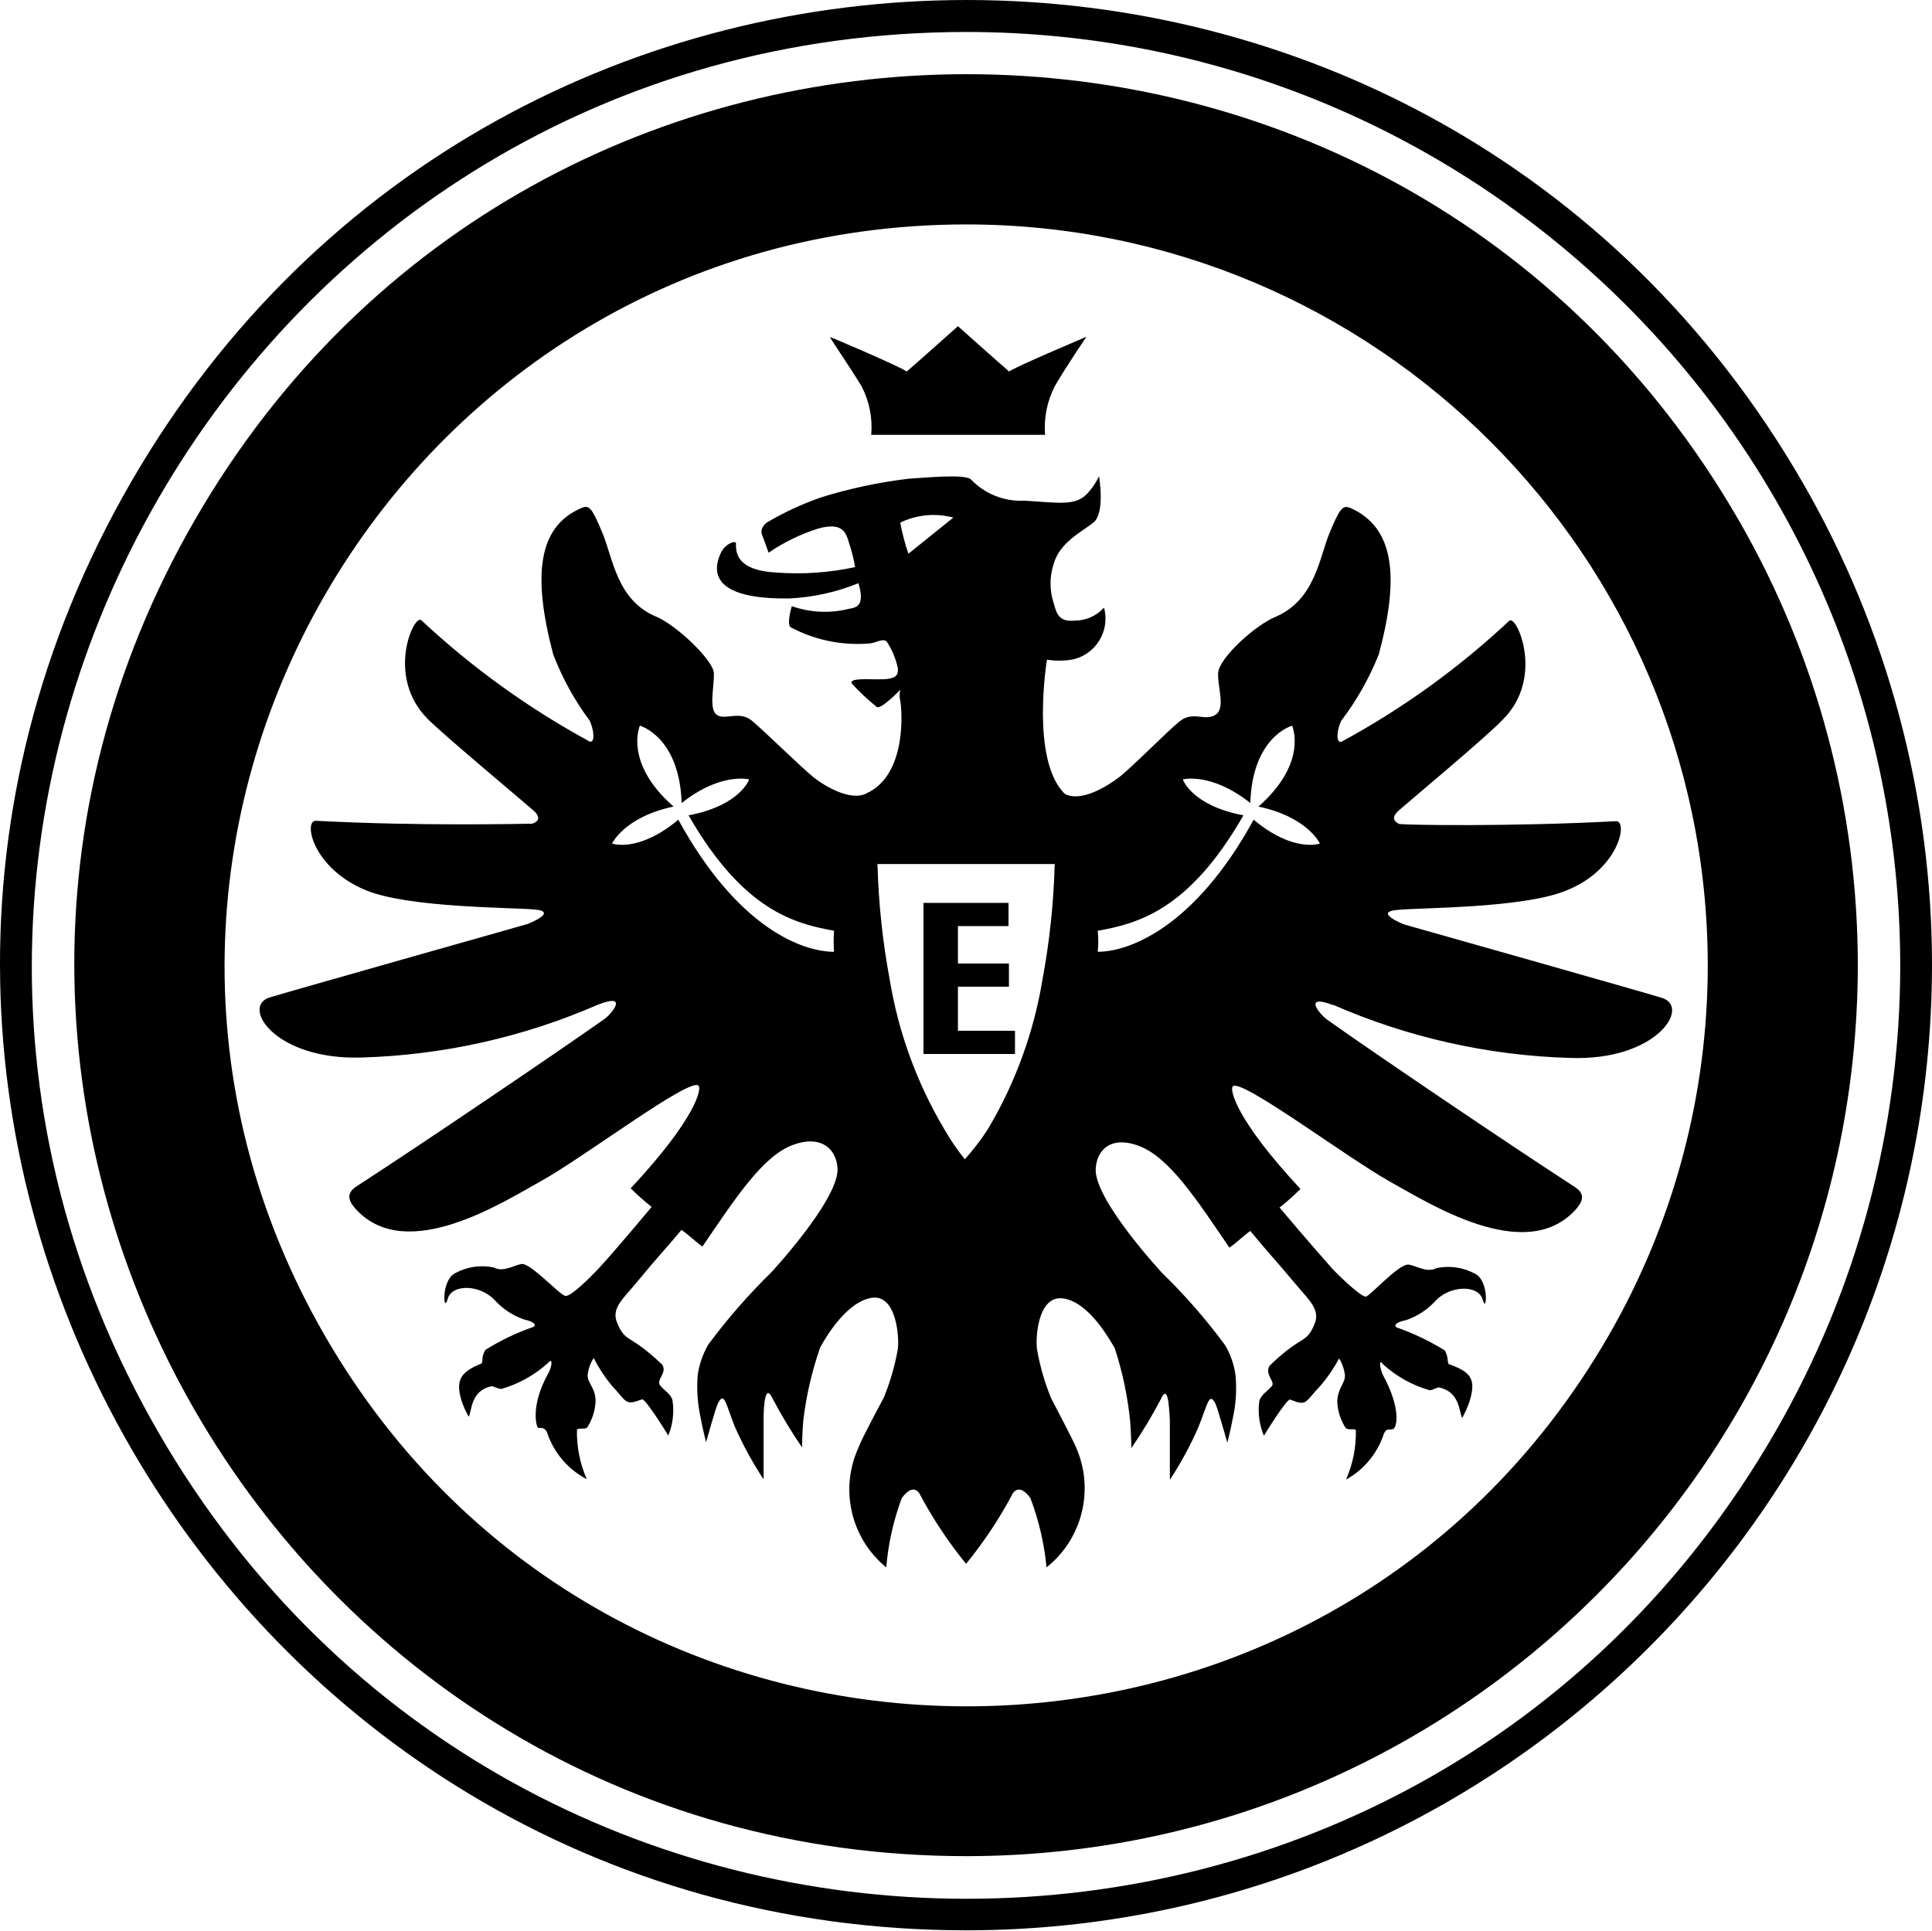
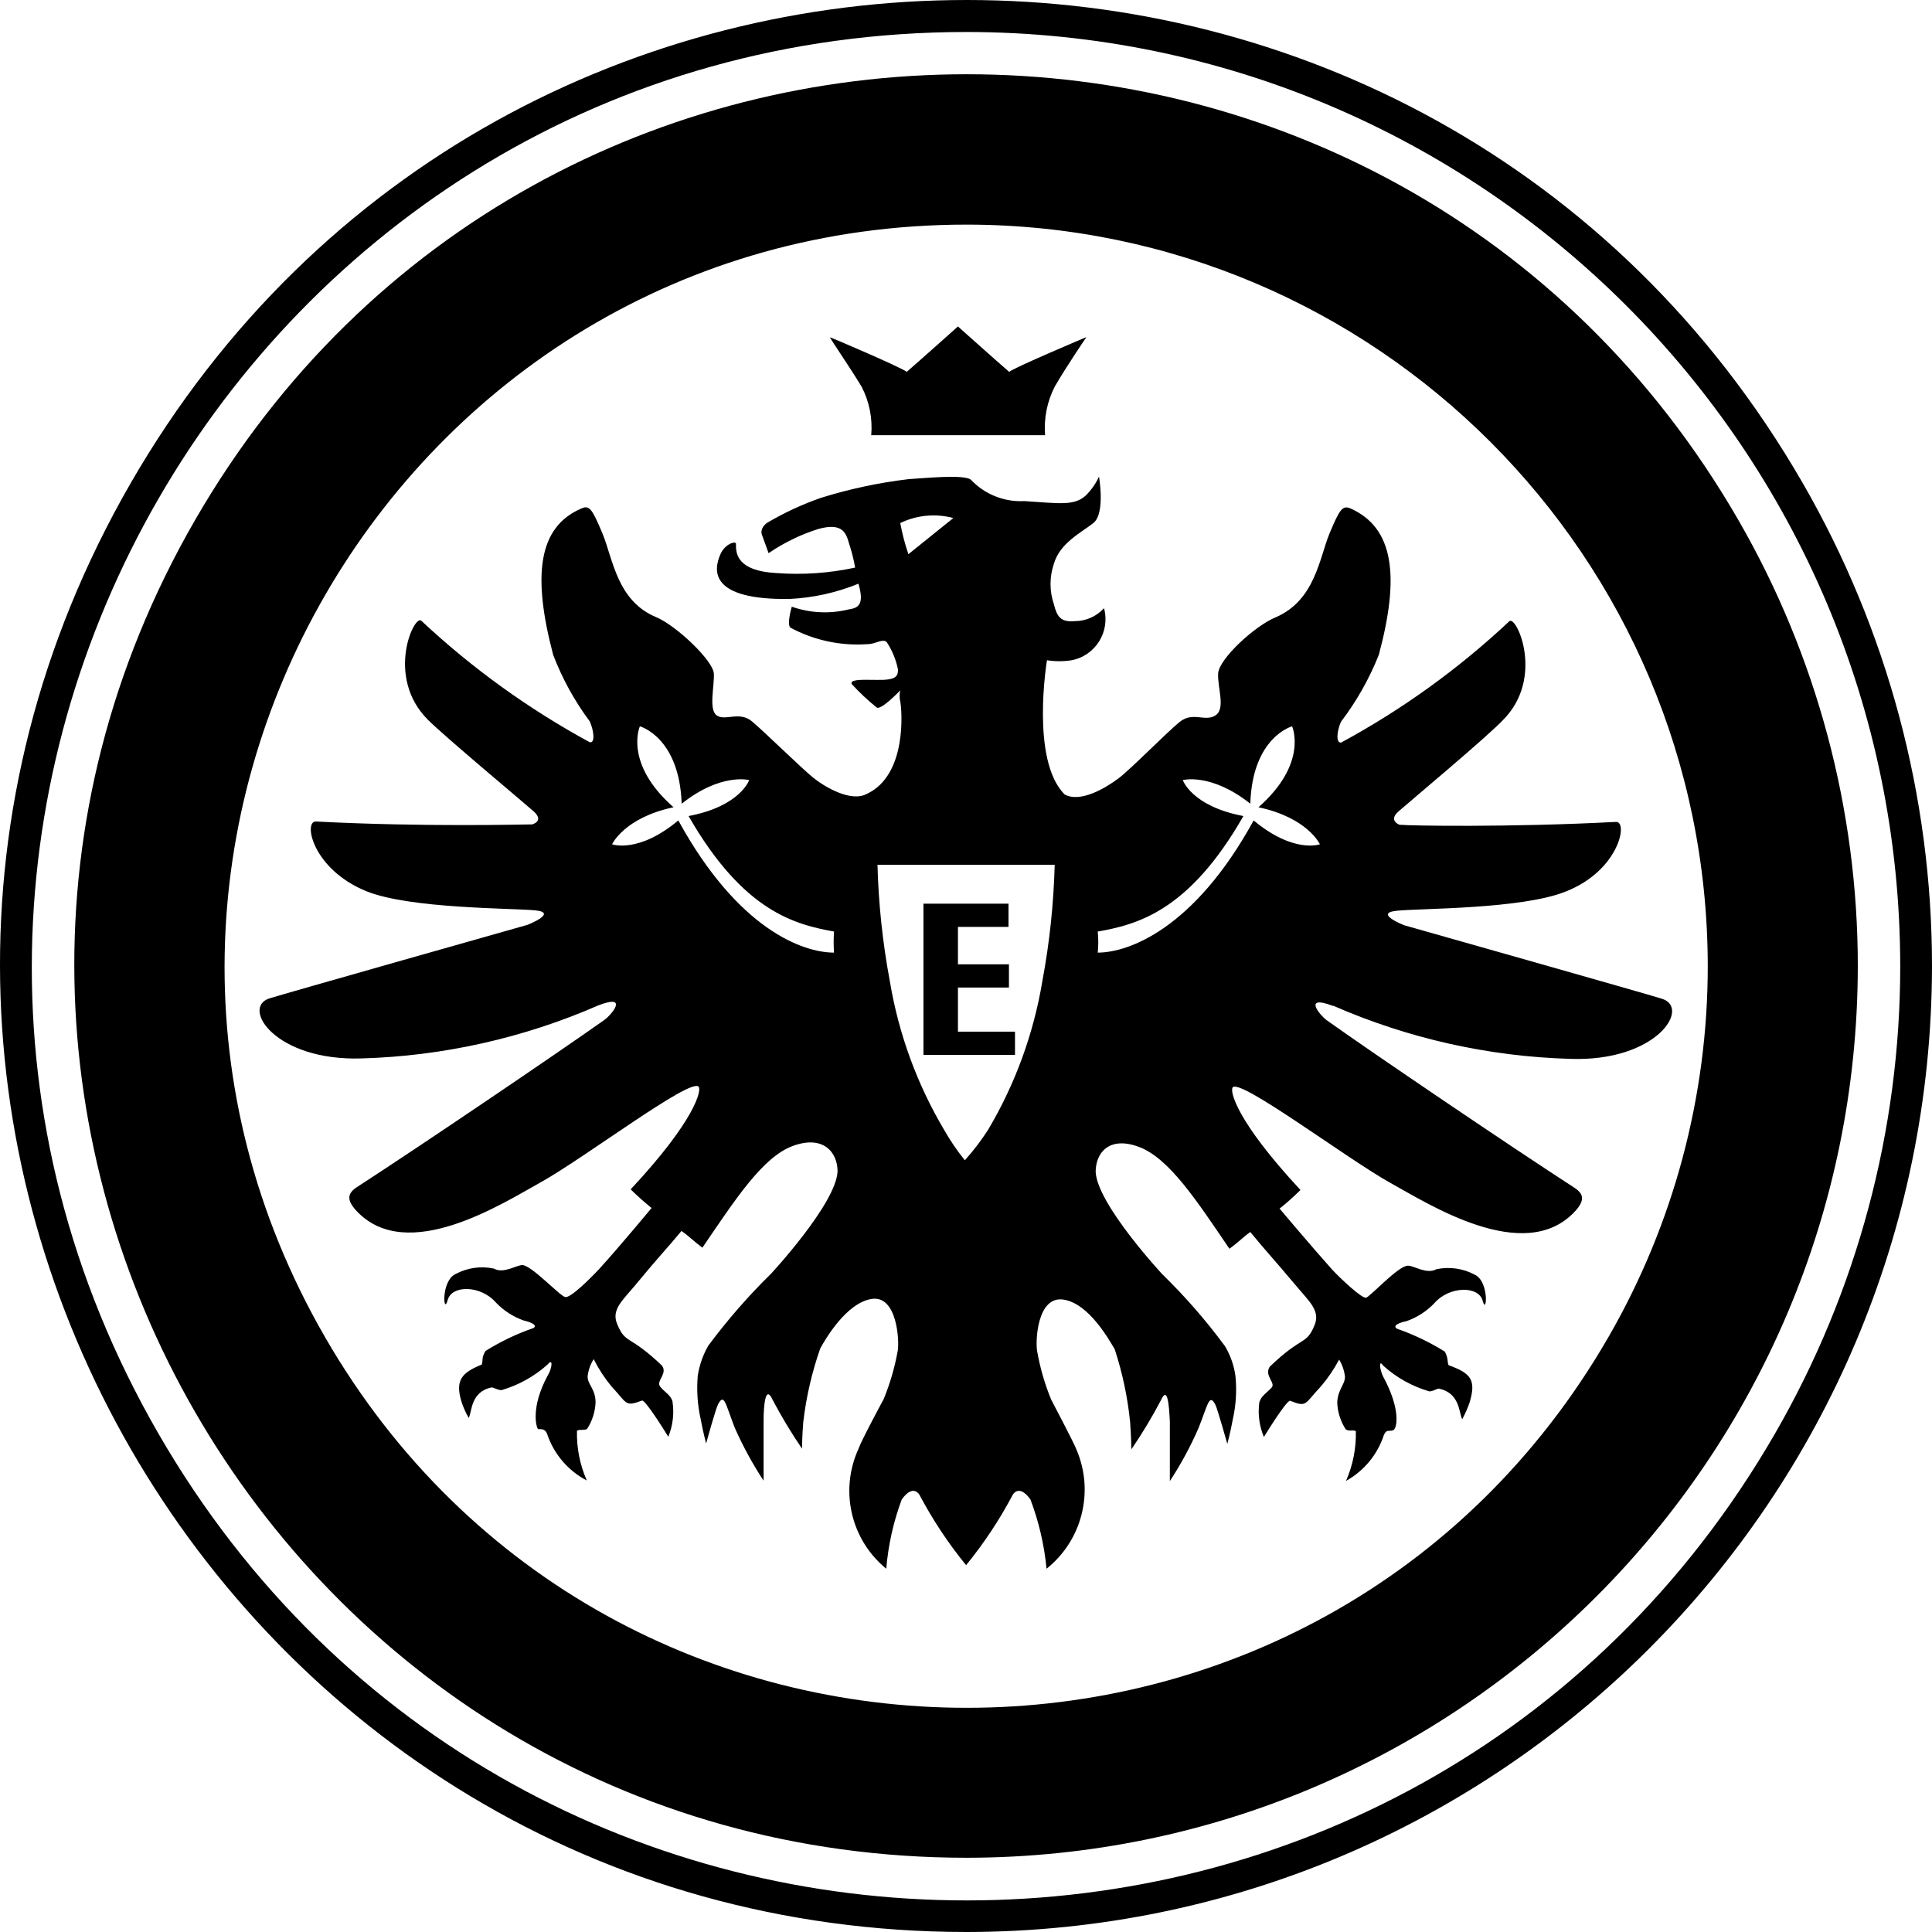
- <svg xmlns="http://www.w3.org/2000/svg" viewBox="643.829 132.605 92.449 92.38" width="92.449" height="92.38">
-   <g>
-     <path class="ef-header__logo-monogram-front" d="M 690.088 134.135 C 655.701 134.135 634.209 171.36 651.402 201.14 C 668.596 230.92 711.58 230.92 728.773 201.14 C 732.695 194.347 734.76 186.64 734.758 178.795 C 734.73 154.138 714.745 134.158 690.088 134.135 M 690.088 224.985 C 654.531 224.985 632.308 186.494 650.086 155.7 C 667.865 124.907 712.311 124.907 730.09 155.7 C 734.144 162.722 736.278 170.687 736.278 178.795 C 736.25 204.294 715.586 224.958 690.088 224.985" fill="currentColor" />
-     <path class="ef-header__logo-monogram-front" d="M 690.088 143.345 C 662.791 143.345 645.73 172.895 659.379 196.535 C 673.027 220.175 707.149 220.175 720.797 196.535 C 723.911 191.142 725.55 185.023 725.548 178.795 C 725.526 159.222 709.661 143.362 690.088 143.345 M 690.088 221.435 C 657.264 221.435 636.748 185.902 653.161 157.475 C 669.573 129.049 710.603 129.049 727.015 157.475 C 730.758 163.958 732.728 171.311 732.728 178.795 C 732.706 202.336 713.628 221.413 690.088 221.435" fill="currentColor" />
-     <path class="ef-header__logo-monogram-front" d="M 707.618 180.705 C 706.118 180.135 707.018 181.185 707.338 181.405 C 709.558 182.985 716.088 187.405 719.178 189.405 C 719.618 189.695 719.678 190.015 719.178 190.545 C 716.758 193.115 712.178 190.165 710.358 189.165 C 708.248 187.985 703.208 184.185 702.818 184.595 C 702.668 184.755 702.958 186.175 706.058 189.505 C 705.742 189.821 705.408 190.119 705.058 190.395 C 705.058 190.395 706.568 192.185 707.568 193.305 C 707.978 193.745 708.998 194.705 709.198 194.655 C 709.398 194.605 710.738 193.125 711.198 193.125 C 711.478 193.115 712.098 193.555 712.558 193.295 C 713.183 193.161 713.835 193.253 714.398 193.555 C 715.108 193.885 714.968 195.535 714.778 194.805 C 714.588 194.075 713.178 194.095 712.468 194.915 C 712.098 195.303 711.643 195.597 711.138 195.775 C 710.668 195.875 710.488 196.015 710.668 196.135 C 711.473 196.416 712.244 196.784 712.968 197.235 C 713.148 197.585 713.068 197.705 713.148 197.885 C 714.218 198.265 714.478 198.595 714.148 199.675 C 714.054 199.948 713.937 200.213 713.798 200.465 C 713.638 200.175 713.698 199.225 712.698 199.005 C 712.598 198.985 712.418 199.135 712.228 199.135 C 711.407 198.898 710.652 198.478 710.018 197.905 C 709.788 197.565 709.848 198.105 710.018 198.435 C 710.868 199.995 710.688 200.925 710.488 200.995 C 710.288 201.065 710.178 200.925 710.048 201.225 C 709.743 202.158 709.096 202.941 708.238 203.415 C 708.568 202.667 708.729 201.854 708.708 201.035 C 708.548 200.955 708.418 201.065 708.228 200.955 C 707.98 200.577 707.838 200.138 707.818 199.685 C 707.838 199.035 708.188 198.825 708.188 198.435 C 708.156 198.145 708.06 197.865 707.908 197.615 C 707.665 198.073 707.373 198.502 707.038 198.895 C 706.248 199.725 706.388 199.915 705.568 199.585 C 705.408 199.515 704.308 201.315 704.308 201.315 C 704.089 200.795 704.013 200.225 704.088 199.665 C 704.168 199.355 704.468 199.185 704.678 198.955 C 704.888 198.725 704.308 198.385 704.588 197.955 C 706.178 196.425 706.328 196.955 706.738 195.955 C 707.008 195.285 706.478 194.835 705.918 194.165 C 704.528 192.515 704.478 192.515 703.658 191.515 C 703.328 191.745 703.138 191.965 702.658 192.315 C 701.108 190.035 699.778 187.985 698.328 187.445 C 696.878 186.905 696.258 187.755 696.258 188.635 C 696.328 190.185 699.448 193.535 699.448 193.535 C 700.54 194.598 701.543 195.749 702.448 196.975 C 702.709 197.414 702.879 197.9 702.948 198.405 C 703.017 199.101 702.973 199.804 702.818 200.485 C 702.698 201.135 702.558 201.645 702.558 201.645 C 702.558 201.645 702.088 199.975 701.988 199.775 C 701.688 199.205 701.628 199.775 701.178 200.895 C 700.793 201.776 700.335 202.622 699.808 203.425 L 699.808 200.565 C 699.768 199.825 699.708 198.825 699.378 199.565 C 698.953 200.372 698.482 201.153 697.968 201.905 C 697.968 201.905 697.958 201.315 697.908 200.615 C 697.789 199.425 697.541 198.252 697.168 197.115 C 696.938 196.745 695.958 194.925 694.708 194.745 C 693.458 194.565 693.368 196.745 693.458 197.215 C 693.598 198.007 693.823 198.781 694.128 199.525 C 694.248 199.755 695.208 201.575 695.338 201.915 C 696.201 203.921 695.615 206.255 693.908 207.615 C 693.799 206.483 693.54 205.37 693.138 204.305 C 692.888 203.945 692.548 203.715 692.298 204.065 C 691.665 205.264 690.915 206.396 690.058 207.445 C 689.201 206.396 688.451 205.264 687.818 204.065 C 687.568 203.715 687.228 203.945 686.978 204.305 C 686.581 205.37 686.332 206.484 686.238 207.615 C 684.542 206.231 683.996 203.876 684.908 201.885 C 685.038 201.495 685.998 199.725 686.118 199.495 C 686.423 198.751 686.647 197.977 686.788 197.185 C 686.868 196.715 686.758 194.525 685.538 194.715 C 684.318 194.905 683.308 196.665 683.078 197.085 C 682.681 198.219 682.409 199.393 682.268 200.585 C 682.208 201.285 682.208 201.875 682.208 201.875 C 681.694 201.123 681.223 200.342 680.798 199.535 C 680.458 198.795 680.368 199.795 680.368 200.535 L 680.368 203.405 C 679.84 202.601 679.378 201.755 678.988 200.875 C 678.548 199.755 678.488 199.185 678.188 199.755 C 678.078 199.955 677.618 201.625 677.618 201.625 C 677.618 201.625 677.478 201.115 677.358 200.465 C 677.205 199.783 677.158 199.082 677.218 198.385 C 677.296 197.882 677.465 197.398 677.718 196.955 C 678.626 195.732 679.629 194.582 680.718 193.515 C 680.718 193.515 683.838 190.165 683.908 188.615 C 683.908 187.715 683.238 186.865 681.778 187.395 C 680.318 187.925 678.998 189.985 677.438 192.265 C 676.978 191.915 676.778 191.695 676.438 191.465 C 675.618 192.455 675.568 192.435 674.178 194.115 C 673.618 194.785 673.078 195.235 673.358 195.905 C 673.768 196.905 673.918 196.385 675.508 197.905 C 675.788 198.295 675.208 198.635 675.418 198.905 C 675.628 199.175 675.928 199.305 676.008 199.615 C 676.096 200.187 676.027 200.771 675.808 201.305 C 675.808 201.305 674.708 199.505 674.548 199.575 C 673.718 199.885 673.858 199.715 673.078 198.885 C 672.752 198.487 672.47 198.055 672.238 197.595 C 672.079 197.843 671.98 198.123 671.948 198.415 C 671.938 198.805 672.328 199.015 672.328 199.665 C 672.308 200.118 672.166 200.557 671.918 200.935 C 671.728 201.015 671.598 200.935 671.438 201.015 C 671.417 201.834 671.578 202.647 671.908 203.395 C 671.009 202.926 670.328 202.127 670.008 201.165 C 669.888 200.865 669.648 200.965 669.578 200.935 C 669.508 200.905 669.188 199.945 670.038 198.375 C 670.248 198.045 670.308 197.505 670.038 197.845 C 669.403 198.416 668.647 198.836 667.828 199.075 C 667.638 199.075 667.458 198.945 667.348 198.945 C 666.338 199.165 666.418 200.115 666.258 200.405 C 666.113 200.156 665.996 199.891 665.908 199.615 C 665.608 198.615 665.908 198.245 666.878 197.855 C 666.958 197.675 666.848 197.555 667.058 197.205 C 667.78 196.753 668.552 196.384 669.358 196.105 C 669.538 195.985 669.318 195.845 668.888 195.745 C 668.383 195.567 667.928 195.273 667.558 194.885 C 666.848 194.065 665.448 194.025 665.248 194.775 C 665.048 195.525 664.918 193.855 665.628 193.525 C 666.191 193.222 666.843 193.13 667.468 193.265 C 667.918 193.525 668.538 193.095 668.828 193.095 C 669.288 193.125 670.618 194.575 670.878 194.625 C 671.138 194.675 672.098 193.715 672.508 193.275 C 673.528 192.155 675.008 190.365 675.008 190.365 C 674.66 190.086 674.326 189.789 674.008 189.475 C 677.118 186.145 677.408 184.725 677.258 184.565 C 676.858 184.135 671.828 187.955 669.708 189.135 C 667.898 190.135 663.318 193.085 660.898 190.515 C 660.398 189.985 660.458 189.665 660.898 189.375 C 663.988 187.375 670.528 182.945 672.748 181.375 C 673.068 181.155 673.958 180.105 672.468 180.675 C 668.885 182.24 665.036 183.102 661.128 183.215 C 656.998 183.345 655.358 180.785 656.718 180.345 C 657.268 180.165 669.078 176.825 669.078 176.825 C 669.078 176.825 670.548 176.245 669.448 176.135 C 668.348 176.025 663.438 176.065 661.348 175.215 C 658.788 174.165 658.338 171.885 658.938 171.885 C 664.078 172.155 668.898 172.025 669.198 172.025 L 669.288 172.025 C 669.288 172.025 669.908 171.875 669.348 171.385 C 668.788 170.895 665.088 167.805 664.298 167.015 C 662.258 164.965 663.648 161.965 663.988 162.285 C 666.417 164.556 669.126 166.508 672.048 168.095 C 672.318 168.155 672.248 167.535 672.048 167.095 C 671.321 166.121 670.732 165.051 670.298 163.915 C 669.308 160.155 669.558 157.805 671.658 156.915 C 672.028 156.755 672.158 156.915 672.658 158.115 C 673.158 159.315 673.348 161.335 675.228 162.115 C 676.188 162.515 677.958 164.195 677.988 164.815 C 678.018 165.435 677.728 166.535 678.128 166.815 C 678.528 167.095 679.208 166.595 679.808 167.095 C 680.408 167.595 682.188 169.345 682.748 169.795 C 683.308 170.245 684.558 170.975 685.308 170.565 C 687.248 169.665 686.988 166.545 686.908 166.145 C 686.866 165.971 686.866 165.79 686.908 165.615 C 686.908 165.615 685.958 166.615 685.768 166.425 C 685.344 166.083 684.946 165.708 684.578 165.305 C 684.538 165.115 684.858 165.095 685.798 165.115 C 686.738 165.135 686.798 164.925 686.798 164.615 C 686.705 164.148 686.522 163.703 686.258 163.305 C 686.048 163.125 685.738 163.405 685.348 163.405 C 684.065 163.498 682.781 163.224 681.648 162.615 C 681.468 162.435 681.718 161.615 681.718 161.615 C 682.593 161.922 683.538 161.967 684.438 161.745 C 684.908 161.675 685.198 161.515 684.908 160.515 C 683.854 160.945 682.735 161.192 681.598 161.245 C 677.828 161.295 677.938 159.915 678.308 159.095 C 678.518 158.615 679.048 158.445 679.048 158.615 C 679.028 159.095 679.128 159.905 680.968 160.005 C 682.234 160.101 683.507 160.013 684.748 159.745 C 684.682 159.366 684.589 158.991 684.468 158.625 C 684.318 158.115 684.178 157.575 682.998 157.895 C 682.148 158.162 681.343 158.553 680.608 159.055 L 680.288 158.175 C 680.288 158.175 680.158 157.905 680.518 157.615 C 681.345 157.125 682.219 156.719 683.128 156.405 C 684.491 155.982 685.89 155.684 687.308 155.515 C 687.928 155.485 690.048 155.255 690.308 155.565 C 690.969 156.252 691.896 156.617 692.848 156.565 C 694.468 156.665 695.228 156.815 695.788 156.295 C 696.05 156.035 696.263 155.731 696.418 155.395 C 696.418 155.395 696.728 157.155 696.148 157.615 C 695.568 158.075 694.548 158.565 694.258 159.565 C 694.045 160.191 694.045 160.87 694.258 161.495 C 694.408 162.095 694.588 162.365 695.258 162.305 C 695.791 162.306 696.3 162.08 696.658 161.685 C 696.964 162.808 696.251 163.955 695.108 164.175 C 694.717 164.237 694.319 164.237 693.928 164.175 C 693.928 164.175 693.128 168.965 694.778 170.595 C 695.538 171.005 696.748 170.275 697.348 169.825 C 697.948 169.375 699.648 167.635 700.278 167.125 C 700.908 166.615 701.488 167.135 701.988 166.815 C 702.488 166.495 702.088 165.515 702.118 164.815 C 702.148 164.115 703.888 162.515 704.888 162.115 C 706.768 161.295 706.968 159.265 707.448 158.115 C 707.928 156.965 708.068 156.755 708.448 156.915 C 710.548 157.845 710.808 160.195 709.808 163.915 C 709.353 165.059 708.744 166.136 707.998 167.115 C 707.808 167.545 707.738 168.115 707.998 168.115 C 710.923 166.533 713.632 164.581 716.058 162.305 C 716.408 162.035 717.748 165.035 715.748 167.035 C 715.008 167.825 711.258 170.955 710.748 171.405 C 710.238 171.855 710.808 172.045 710.808 172.045 L 710.898 172.045 C 711.158 172.085 716.018 172.175 721.158 171.905 C 721.748 171.875 721.308 174.235 718.748 175.235 C 716.648 176.085 711.738 176.035 710.648 176.155 C 709.558 176.275 711.018 176.845 711.018 176.845 C 711.018 176.845 722.828 180.185 723.368 180.365 C 724.738 180.805 723.098 183.385 718.958 183.235 C 715.053 183.121 711.207 182.259 707.628 180.695 Z M 687.298 159.105 L 689.448 157.375 C 688.6 157.148 687.698 157.233 686.908 157.615 C 687.001 158.121 687.131 158.619 687.298 159.105 Z M 683.778 177.155 C 681.878 176.815 679.408 176.205 676.778 171.625 C 679.258 171.155 679.678 169.905 679.678 169.905 C 679.678 169.905 678.328 169.545 676.448 171.035 C 676.338 167.845 674.448 167.335 674.448 167.335 C 674.448 167.335 673.658 169.095 676.058 171.205 C 673.698 171.705 673.118 172.975 673.118 172.975 C 673.118 172.975 674.368 173.435 676.288 171.835 C 679.138 177.035 682.238 178.155 683.738 178.155 C 683.715 177.823 683.715 177.488 683.738 177.155 Z M 685.818 173.955 C 685.867 175.822 686.064 177.681 686.408 179.515 C 686.825 182.022 687.703 184.429 688.998 186.615 C 689.291 187.132 689.625 187.623 689.998 188.085 C 690.41 187.626 690.784 187.135 691.118 186.615 C 692.413 184.429 693.291 182.022 693.708 179.515 C 694.051 177.681 694.249 175.822 694.298 173.955 C 694.298 173.955 685.838 173.955 685.818 173.955 Z M 696.358 177.155 C 696.392 177.488 696.392 177.823 696.358 178.155 C 697.818 178.155 700.968 177.035 703.818 171.835 C 705.738 173.435 706.988 172.975 706.988 172.975 C 706.988 172.975 706.408 171.705 704.048 171.205 C 706.448 169.095 705.658 167.335 705.658 167.335 C 705.658 167.335 703.758 167.845 703.658 171.035 C 701.778 169.545 700.428 169.905 700.428 169.905 C 700.428 169.905 700.848 171.155 703.328 171.625 C 700.708 176.205 698.228 176.815 696.328 177.155 Z" fill="currentColor" />
-     <path class="ef-header__logo-monogram-front" d="M 695.788 148.735 C 695.788 148.735 692.418 150.155 692.118 150.385 C 691.538 149.885 689.858 148.385 689.668 148.215 C 689.478 148.385 687.798 149.885 687.218 150.385 C 686.918 150.155 683.588 148.735 683.548 148.735 C 683.508 148.735 684.478 150.135 685.058 151.095 C 685.429 151.809 685.588 152.614 685.518 153.415 L 693.838 153.415 C 693.773 152.614 693.933 151.811 694.298 151.095 C 694.878 150.095 695.808 148.735 695.808 148.735" fill="currentColor" />
-     <polygon class="ef-header__logo-monogram-front" points="692.398 183.045 692.398 181.935 689.668 181.935 689.668 179.825 692.108 179.825 692.108 178.715 689.668 178.715 689.668 176.925 692.088 176.925 692.088 175.815 688.018 175.815 688.018 183.045 692.398 183.045" fill="currentColor" />
-   </g>
+ <svg xmlns="http://www.w3.org/2000/svg" viewBox="0 0 500 500">
+   <path class="prefix__ef-header__logo-monogram-front" d="M250.186 8.28C64.208 8.28-52.029 209.758 40.957 370.94c92.992 161.183 325.466 161.183 418.453 0A241.903 241.903 0 00491.78 250C491.627 116.544 383.54 8.403 250.185 8.28m0 491.72C57.88 500-62.31 291.67 33.84 124.999c96.156-166.665 336.537-166.665 432.693 0a250.148 250.148 0 0133.467 125C499.849 388.011 388.09 499.854 250.186 500" fill="currentColor" />
+   <path class="prefix__ef-header__logo-monogram-front" d="M250.186 58.128c-147.633 0-239.905 159.938-166.086 287.888 73.814 127.95 258.359 127.95 332.173 0a192.012 192.012 0 0025.695-96.017c-.12-105.937-85.923-191.779-191.782-191.87m0 422.657c-177.525 0-288.483-192.32-199.715-346.18 88.762-153.854 310.668-153.854 399.431 0A230.917 230.917 0 01480.8 250c-.119 127.415-103.3 230.668-230.614 230.787" fill="currentColor" />
+   <path class="prefix__ef-header__logo-monogram-front" d="M344.995 260.337c-8.112-3.085-3.245 2.598-1.514 3.789 12.007 8.551 47.324 32.474 64.035 43.3 2.38 1.569 2.705 3.3 0 6.17-13.088 13.91-37.858-2.057-47.702-7.47-11.411-6.386-38.67-26.954-40.779-24.735-.811.866.757 8.552 17.523 26.576a61.626 61.626 0 01-5.408 4.817s8.167 9.688 13.575 15.75c2.217 2.381 7.734 7.577 8.816 7.307 1.081-.271 8.329-8.281 10.816-8.281 1.515-.055 4.868 2.327 7.356.92a14.573 14.573 0 019.951 1.407c3.84 1.786 3.083 10.717 2.056 6.766-1.028-3.952-8.654-3.843-12.494.595a18.366 18.366 0 01-7.193 4.655c-2.542.54-3.515 1.299-2.542 1.948a62.398 62.398 0 0112.44 5.954c.973 1.894.54 2.544.973 3.518 5.787 2.057 7.193 3.843 5.408 9.688a27.19 27.19 0 01-1.893 4.276c-.865-1.57-.54-6.711-5.949-7.902-.54-.108-1.514.703-2.542.703a30.375 30.375 0 01-11.952-6.657c-1.244-1.84-.92 1.083 0 2.869 4.597 8.443 3.623 13.477 2.542 13.856-1.082.378-1.677-.38-2.38 1.244a20.99 20.99 0 01-9.79 11.854 30.033 30.033 0 002.543-12.882c-.866-.433-1.569.162-2.596-.433a13.638 13.638 0 01-2.218-6.874c.108-3.518 2.001-4.654 2.001-6.765a10.843 10.843 0 00-1.514-4.439 38.486 38.486 0 01-4.705 6.928c-4.273 4.493-3.516 5.521-7.95 3.735-.866-.379-6.815 9.364-6.815 9.364a17.161 17.161 0 01-1.19-8.931c.432-1.678 2.055-2.598 3.19-3.843 1.137-1.245-2-3.085-.486-5.412 8.6-8.281 9.41-5.413 11.628-10.825 1.46-3.627-1.406-6.062-4.435-9.688-7.518-8.931-7.788-8.931-12.223-14.343-1.785 1.244-2.812 2.435-5.408 4.33-8.383-12.34-15.576-23.436-23.419-26.36-7.842-2.922-11.195 1.679-11.195 6.442.379 8.389 17.253 26.52 17.253 26.52a151.736 151.736 0 0116.225 18.62 20.61 20.61 0 012.704 7.74 35.158 35.158 0 01-.703 11.257c-.649 3.518-1.406 6.279-1.406 6.279s-2.542-9.04-3.083-10.122c-1.622-3.085-1.947 0-4.38 6.062a92.369 92.369 0 01-7.41 13.694v-15.48c-.216-4.005-.541-9.417-2.326-5.412a128.84 128.84 0 01-7.626 12.665s-.054-3.193-.324-6.982a89.306 89.306 0 00-4.002-18.944c-1.244-2.002-6.544-11.853-13.305-12.827-6.76-.974-7.247 10.825-6.76 13.369a60.946 60.946 0 003.623 12.502c.65 1.245 5.841 11.096 6.544 12.936 4.668 10.857 1.499 23.49-7.734 30.85a69.673 69.673 0 00-4.164-17.914c-1.352-1.949-3.191-3.194-4.543-1.3a110.317 110.317 0 01-12.115 18.295 110.317 110.317 0 01-12.115-18.294c-1.352-1.895-3.19-.65-4.543 1.299a67.285 67.285 0 00-4.002 17.915c-9.173-7.49-12.126-20.237-7.193-31.013.703-2.111 5.895-11.691 6.544-12.936a61.286 61.286 0 003.624-12.503c.432-2.544-.163-14.397-6.76-13.369-6.6 1.029-12.062 10.555-13.306 12.828a89.03 89.03 0 00-4.38 18.943c-.325 3.79-.325 6.982-.325 6.982a128.84 128.84 0 01-7.626-12.665c-1.838-4.005-2.325 1.408-2.325 5.413V383.2a95.293 95.293 0 01-7.464-13.694c-2.38-6.062-2.704-9.147-4.327-6.062-.594 1.083-3.082 10.121-3.082 10.121s-.758-2.76-1.407-6.278a36.964 36.964 0 01-.757-11.258 22.58 22.58 0 012.705-7.74 157.51 157.51 0 0116.225-18.619s16.874-18.131 17.252-26.52c0-4.872-3.623-9.472-11.52-6.604-7.896 2.869-15.035 14.019-23.472 26.359-2.488-1.894-3.57-3.085-5.408-4.33-4.435 5.358-4.706 5.25-12.223 14.343-3.029 3.626-5.95 6.062-4.435 9.688 2.217 5.413 3.029 2.598 11.628 10.825 1.514 2.11-1.623 3.951-.487 5.413 1.136 1.46 2.758 2.165 3.191 3.842a17.217 17.217 0 01-1.082 9.147s-5.949-9.742-6.814-9.363c-4.49 1.678-3.732.758-7.95-3.735a38.085 38.085 0 01-4.543-6.982 10.296 10.296 0 00-1.569 4.438c-.054 2.111 2.055 3.248 2.055 6.766a13.638 13.638 0 01-2.217 6.874c-1.028.433-1.73 0-2.596.433a30.033 30.033 0 002.542 12.881 21.13 21.13 0 01-10.276-12.07c-.65-1.623-1.947-1.082-2.326-1.244-.378-.163-2.11-5.359 2.488-13.856 1.136-1.786 1.46-4.709 0-2.869a30.76 30.76 0 01-11.952 6.658c-1.028 0-2.002-.704-2.597-.704-5.462 1.19-5.03 6.333-5.895 7.902a21.435 21.435 0 01-1.893-4.276c-1.622-5.412 0-7.415 5.247-9.526.432-.974-.163-1.623.973-3.518a61.108 61.108 0 0112.44-5.953c.973-.65-.217-1.408-2.543-1.949a18.366 18.366 0 01-7.193-4.654c-3.84-4.439-11.411-4.655-12.493-.596-1.082 4.06-1.785-4.98 2.055-6.765a14.512 14.512 0 019.951-1.408c2.434 1.408 5.787-.92 7.356-.92 2.488.163 9.68 8.01 11.087 8.281 1.406.27 6.598-4.925 8.816-7.307 5.516-6.061 13.52-15.75 13.52-15.75a70.162 70.162 0 01-5.408-4.817c16.82-18.023 18.389-25.709 17.578-26.575-2.164-2.327-29.368 18.348-40.834 24.735-9.789 5.412-34.56 21.38-47.648 7.47-2.704-2.87-2.38-4.601 0-6.171 16.712-10.825 52.083-34.802 64.09-43.3 1.73-1.19 6.544-6.873-1.515-3.788a165.03 165.03 0 01-61.33 13.747c-22.337.704-31.207-13.152-23.852-15.533 2.975-.975 66.848-19.052 66.848-19.052s7.95-3.14 2.001-3.735c-5.95-.595-32.504-.379-43.808-4.98C80.904 224.94 78.47 212.6 81.715 212.6c27.799 1.462 53.867.758 55.49.758h.487s3.353-.812.324-3.464c-3.028-2.652-23.04-19.376-27.312-23.652-11.033-11.096-3.516-27.333-1.677-25.601a211.939 211.939 0 0043.592 31.446c1.46.325 1.082-3.03 0-5.412a71.351 71.351 0 01-9.465-17.212c-5.354-20.35-4.002-33.07 7.356-37.887 2-.866 2.704 0 5.408 6.495s3.732 17.428 13.9 21.65c5.192 2.165 14.765 11.258 14.927 14.613.162 3.356-1.406 9.31.757 10.825 2.163 1.516 5.841-1.19 9.086 1.516s12.872 12.178 15.9 14.613c3.03 2.436 9.79 6.387 13.846 4.168 10.492-4.871 9.086-21.758 8.654-23.923a6.123 6.123 0 010-2.869s-5.138 5.413-6.166 4.384a58.246 58.246 0 01-6.436-6.062c-.216-1.028 1.514-1.136 6.598-1.028 5.084.108 5.409-1.028 5.409-2.706a19.84 19.84 0 00-2.92-7.09c-1.137-.975-2.813.54-4.922.54a36.653 36.653 0 01-20.012-4.275c-.973-.974.38-5.412.38-5.412a25.761 25.761 0 0014.71.703c2.542-.379 4.11-1.245 2.542-6.657a54.012 54.012 0 01-17.902 3.951c-20.39.27-19.795-7.199-17.794-11.637 1.136-2.598 4.003-3.518 4.003-2.598-.108 2.598.432 6.982 10.384 7.524 6.847.52 13.732.043 20.444-1.408a42.634 42.634 0 00-1.515-6.062c-.811-2.76-1.568-5.683-7.95-3.95a48.882 48.882 0 00-12.926 6.278l-1.73-4.763s-.704-1.462 1.243-3.031a77.014 77.014 0 0114.116-6.55 126.88 126.88 0 0122.607-4.816c3.353-.163 14.819-1.408 16.225.27a17.713 17.713 0 0013.737 5.413c8.762.541 12.872 1.353 15.901-1.462a16.724 16.724 0 003.407-4.87s1.677 9.525-1.46 12.015-8.653 5.142-10.222 10.554a16.22 16.22 0 000 10.446c.812 3.248 1.785 4.709 5.409 4.384a10.198 10.198 0 007.571-3.356c1.655 6.079-2.2 12.287-8.383 13.477a20.354 20.354 0 01-6.381 0s-4.327 25.926 4.597 34.748c4.11 2.22 10.654-1.732 13.9-4.167 3.244-2.436 12.439-11.854 15.846-14.614 3.407-2.76 6.544.054 9.248-1.678 2.704-1.732.541-7.036.703-10.825.163-3.788 9.573-12.448 14.982-14.613 10.167-4.438 11.249-15.426 13.845-21.65 2.596-6.224 3.353-7.36 5.408-6.495 11.358 5.034 12.764 17.753 7.356 37.887a73.25 73.25 0 01-9.79 17.32c-1.027 2.327-1.406 5.412 0 5.412a209.08 209.08 0 0043.592-31.446c1.893-1.461 9.14 14.776-1.676 25.601-4.003 4.276-24.284 21.217-27.042 23.652-2.759 2.436.324 3.464.324 3.464h.487c1.406.217 27.69.704 55.49-.757 3.191-.163.811 12.61-13.034 18.023-11.358 4.6-37.913 4.33-43.808 4.98-5.895.649 2.001 3.734 2.001 3.734s63.873 18.078 66.794 19.052c7.41 2.381-1.46 16.345-23.851 15.534a164.945 164.945 0 01-61.277-13.748zM235.097 143.428l11.628-9.363a19.789 19.789 0 00-13.737 1.299 55.945 55.945 0 002.109 8.064zm-19.038 97.695c-10.276-1.84-23.634-5.142-37.858-29.93 13.412-2.545 15.684-9.31 15.684-9.31s-7.301-1.949-17.47 6.116c-.594-17.266-10.816-20.026-10.816-20.026s-4.273 9.526 8.708 20.946c-12.764 2.706-15.901 9.58-15.901 9.58s6.76 2.49 17.145-6.17c15.413 28.144 32.18 34.206 40.292 34.206a39.297 39.297 0 010-5.412zm11.033-17.32a190.445 190.445 0 003.191 30.093 111.234 111.234 0 0014.008 38.429 58.843 58.843 0 005.409 7.956 62.327 62.327 0 006.057-7.956 111.234 111.234 0 0014.008-38.429 191.083 191.083 0 003.19-30.093h-45.863zm57.005 17.32a26.62 26.62 0 010 5.412c7.896 0 24.933-6.062 40.347-34.206 10.384 8.66 17.144 6.17 17.144 6.17s-3.137-6.874-15.9-9.58c12.98-11.42 8.707-20.946 8.707-20.946s-10.276 2.76-10.817 20.026c-10.168-8.065-17.469-6.116-17.469-6.116s2.272 6.765 15.684 9.31c-14.17 24.788-27.582 28.09-37.858 29.93zM281.014 87.301s-18.226 7.686-19.849 8.93c-3.137-2.705-12.223-10.824-13.25-11.744-1.028.92-10.114 9.039-13.25 11.745-1.623-1.245-19.633-8.93-19.85-8.93-.216 0 5.03 7.577 8.167 12.773a22.923 22.923 0 012.488 12.557h44.998a23.485 23.485 0 012.488-12.557c3.137-5.413 8.166-12.774 8.166-12.774" fill="currentColor" />
+   <path class="prefix__ef-header__logo-monogram-front" fill="currentColor" d="M261.111 249.566h-13.196v-9.688h13.088v-6.008h-22.012v39.132h23.689v-6.008h-14.765v-11.42h13.196z" />
</svg>
